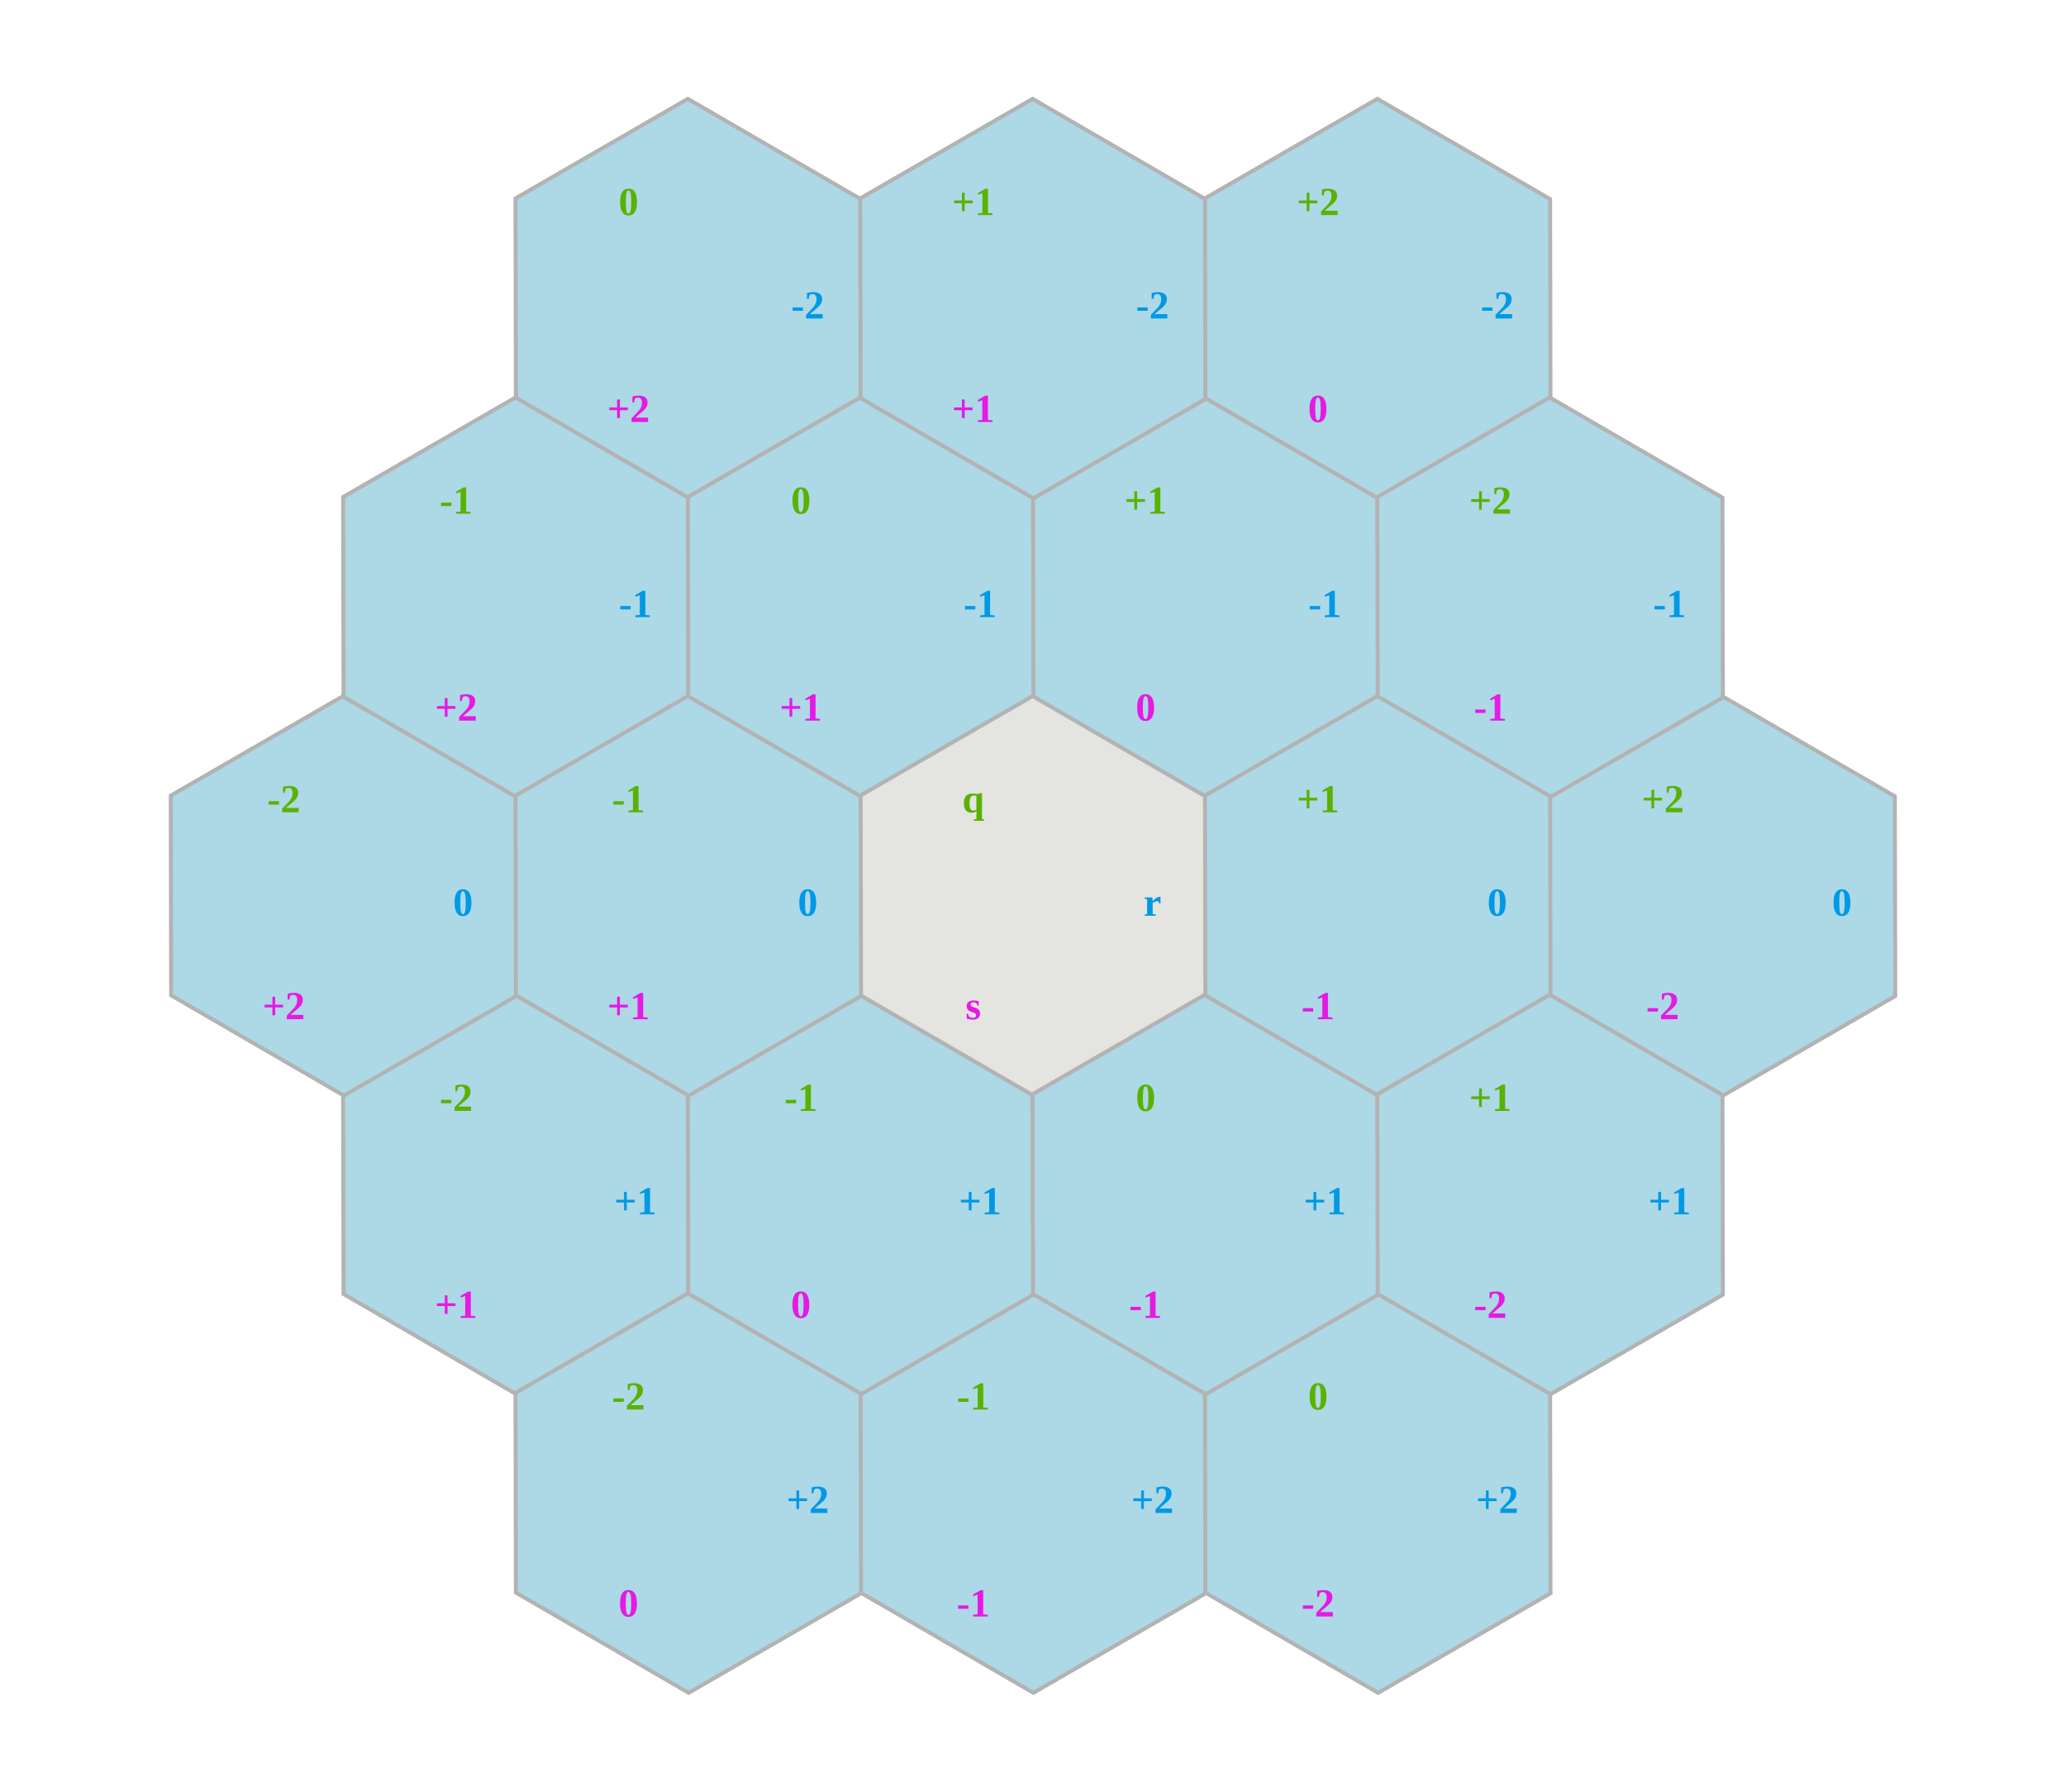
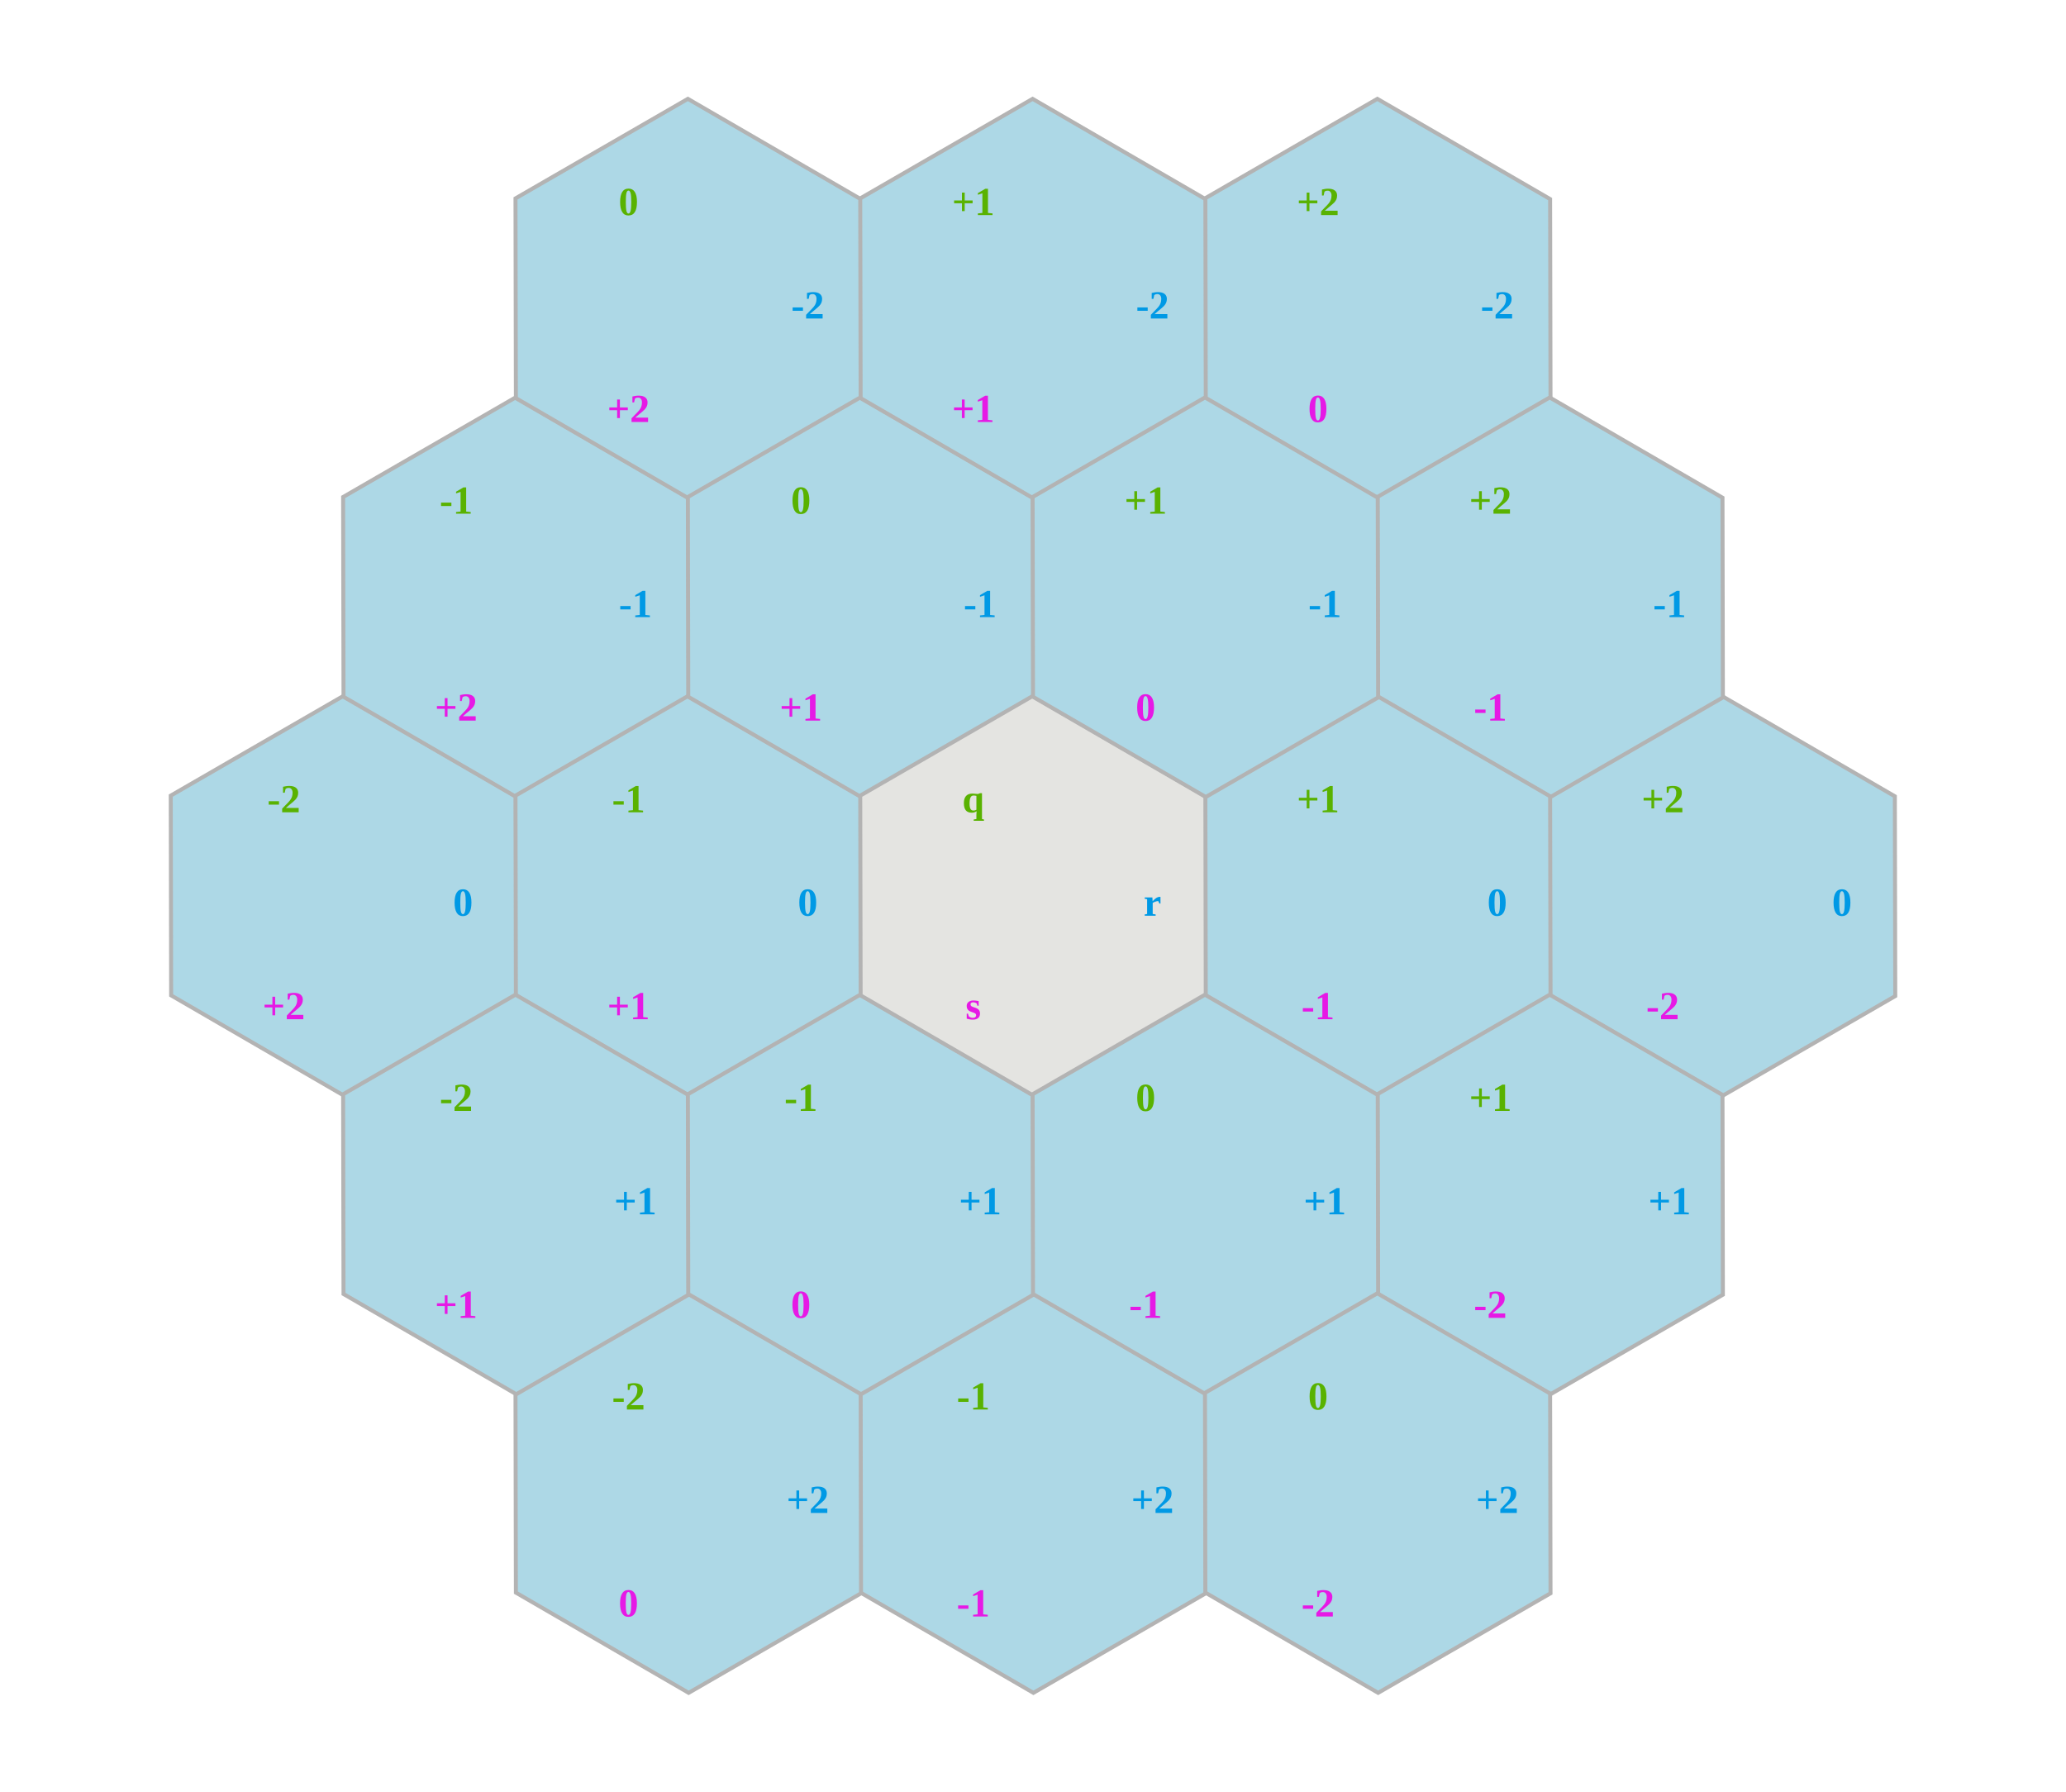
<svg xmlns="http://www.w3.org/2000/svg" version="1.1" viewBox="-519 -450 1038 900" width="1038" height="900" preserveAspectRatio="xMidYMin meet">
  <style>
    svg {
        stroke-width: 2px;
        stroke: #b3b3b3ff;
        fill: #e4e4e1ff;
        background-color: #ffffffff;
    }
    text {
        font-weight: bold;
        stroke: none;
        fill: black;
        text-anchor: middle;
        font-size: 20px;
    }
    .q {
        fill: #59b201ff;
    }
    .r {
        fill: #0099e5ff;
    }
    .s {
        fill: #e619e5ff;
    }
    .style-1 {
        fill: #add8e6ff;
    }
</style>
-   <g class="style-1" transform="translate(-259.8076,150),rotate(-30)">
+   <g class="style-1" transform="translate(173.2051,-300),rotate(-30)">
+     <polygon points="100,0 50,-87 -50,-87 -100,-0 -50,87 50,87">
+     </polygon>
+     <text transform="rotate(-90) translate(60, 0) rotate(90) rotate(30) translate(0,10)" class="q">+2</text>
+     <text transform="rotate(-90) translate(-30, 52) rotate(90) rotate(30) translate(0,10)" class="r">-2</text>
+     <text transform="rotate(-90) translate(-30, -52) rotate(90) rotate(30) translate(0,10)" class="s">0</text>
+   </g>
+   <g class="style-1" transform="translate(-346.4102,0),rotate(-30)">
    <polygon points="100,0 50,-87 -50,-87 -100,-0 -50,87 50,87">
    </polygon>
    <text transform="rotate(-90) translate(60, 0) rotate(90) rotate(30) translate(0,10)" class="q">-2</text>
-     <text transform="rotate(-90) translate(-30, 52) rotate(90) rotate(30) translate(0,10)" class="r">+1</text>
-     <text transform="rotate(-90) translate(-30, -52) rotate(90) rotate(30) translate(0,10)" class="s">+1</text>
+     <text transform="rotate(-90) translate(-30, 52) rotate(90) rotate(30) translate(0,10)" class="r">0</text>
+     <text transform="rotate(-90) translate(-30, -52) rotate(90) rotate(30) translate(0,10)" class="s">+2</text>
  </g>
  <g class="style-1" transform="translate(0,300),rotate(-30)">
    <polygon points="100,0 50,-87 -50,-87 -100,-0 -50,87 50,87">
    </polygon>
    <text transform="rotate(-90) translate(60, 0) rotate(90) rotate(30) translate(0,10)" class="q">-1</text>
    <text transform="rotate(-90) translate(-30, 52) rotate(90) rotate(30) translate(0,10)" class="r">+2</text>
    <text transform="rotate(-90) translate(-30, -52) rotate(90) rotate(30) translate(0,10)" class="s">-1</text>
  </g>
-   <g class="style-1" transform="translate(346.4102,0),rotate(-30)">
+   <g class="style-1" transform="translate(-259.8076,-150),rotate(-30)">
    <polygon points="100,0 50,-87 -50,-87 -100,-0 -50,87 50,87">
    </polygon>
-     <text transform="rotate(-90) translate(60, 0) rotate(90) rotate(30) translate(0,10)" class="q">+2</text>
-     <text transform="rotate(-90) translate(-30, 52) rotate(90) rotate(30) translate(0,10)" class="r">0</text>
-     <text transform="rotate(-90) translate(-30, -52) rotate(90) rotate(30) translate(0,10)" class="s">-2</text>
-   </g>
-   <g class="style-1" transform="translate(-346.4102,0),rotate(-30)">
-     <polygon points="100,0 50,-87 -50,-87 -100,-0 -50,87 50,87">
-     </polygon>
-     <text transform="rotate(-90) translate(60, 0) rotate(90) rotate(30) translate(0,10)" class="q">-2</text>
-     <text transform="rotate(-90) translate(-30, 52) rotate(90) rotate(30) translate(0,10)" class="r">0</text>
+     <text transform="rotate(-90) translate(60, 0) rotate(90) rotate(30) translate(0,10)" class="q">-1</text>
+     <text transform="rotate(-90) translate(-30, 52) rotate(90) rotate(30) translate(0,10)" class="r">-1</text>
    <text transform="rotate(-90) translate(-30, -52) rotate(90) rotate(30) translate(0,10)" class="s">+2</text>
  </g>
  <g class="style-1" transform="translate(-173.2051,-300),rotate(-30)">
    <polygon points="100,0 50,-87 -50,-87 -100,-0 -50,87 50,87">
    </polygon>
    <text transform="rotate(-90) translate(60, 0) rotate(90) rotate(30) translate(0,10)" class="q">0</text>
    <text transform="rotate(-90) translate(-30, 52) rotate(90) rotate(30) translate(0,10)" class="r">-2</text>
    <text transform="rotate(-90) translate(-30, -52) rotate(90) rotate(30) translate(0,10)" class="s">+2</text>
  </g>
-   <g class="style-1" transform="translate(-86.60254,150),rotate(-30)">
+   <g class="style-1" transform="translate(346.4102,0),rotate(-30)">
+     <polygon points="100,0 50,-87 -50,-87 -100,-0 -50,87 50,87">
+     </polygon>
+     <text transform="rotate(-90) translate(60, 0) rotate(90) rotate(30) translate(0,10)" class="q">+2</text>
+     <text transform="rotate(-90) translate(-30, 52) rotate(90) rotate(30) translate(0,10)" class="r">0</text>
+     <text transform="rotate(-90) translate(-30, -52) rotate(90) rotate(30) translate(0,10)" class="s">-2</text>
+   </g>
+   <g class="style-1" transform="translate(-173.2051,0),rotate(-30)">
    <polygon points="100,0 50,-87 -50,-87 -100,-0 -50,87 50,87">
    </polygon>
    <text transform="rotate(-90) translate(60, 0) rotate(90) rotate(30) translate(0,10)" class="q">-1</text>
-     <text transform="rotate(-90) translate(-30, 52) rotate(90) rotate(30) translate(0,10)" class="r">+1</text>
-     <text transform="rotate(-90) translate(-30, -52) rotate(90) rotate(30) translate(0,10)" class="s">0</text>
+     <text transform="rotate(-90) translate(-30, 52) rotate(90) rotate(30) translate(0,10)" class="r">0</text>
+     <text transform="rotate(-90) translate(-30, -52) rotate(90) rotate(30) translate(0,10)" class="s">+1</text>
  </g>
-   <g class="style-1" transform="translate(173.2051,300),rotate(-30)">
+   <g class="style-1" transform="translate(259.8076,-150),rotate(-30)">
    <polygon points="100,0 50,-87 -50,-87 -100,-0 -50,87 50,87">
    </polygon>
-     <text transform="rotate(-90) translate(60, 0) rotate(90) rotate(30) translate(0,10)" class="q">0</text>
-     <text transform="rotate(-90) translate(-30, 52) rotate(90) rotate(30) translate(0,10)" class="r">+2</text>
-     <text transform="rotate(-90) translate(-30, -52) rotate(90) rotate(30) translate(0,10)" class="s">-2</text>
+     <text transform="rotate(-90) translate(60, 0) rotate(90) rotate(30) translate(0,10)" class="q">+2</text>
+     <text transform="rotate(-90) translate(-30, 52) rotate(90) rotate(30) translate(0,10)" class="r">-1</text>
+     <text transform="rotate(-90) translate(-30, -52) rotate(90) rotate(30) translate(0,10)" class="s">-1</text>
+   </g>
+   <g class="style-1" transform="translate(173.2051,0),rotate(-30)">
+     <polygon points="100,0 50,-87 -50,-87 -100,-0 -50,87 50,87">
+     </polygon>
+     <text transform="rotate(-90) translate(60, 0) rotate(90) rotate(30) translate(0,10)" class="q">+1</text>
+     <text transform="rotate(-90) translate(-30, 52) rotate(90) rotate(30) translate(0,10)" class="r">0</text>
+     <text transform="rotate(-90) translate(-30, -52) rotate(90) rotate(30) translate(0,10)" class="s">-1</text>
  </g>
  <g class="style-1" transform="translate(-173.2051,300),rotate(-30)">
    <polygon points="100,0 50,-87 -50,-87 -100,-0 -50,87 50,87">
    </polygon>
    <text transform="rotate(-90) translate(60, 0) rotate(90) rotate(30) translate(0,10)" class="q">-2</text>
    <text transform="rotate(-90) translate(-30, 52) rotate(90) rotate(30) translate(0,10)" class="r">+2</text>
    <text transform="rotate(-90) translate(-30, -52) rotate(90) rotate(30) translate(0,10)" class="s">0</text>
  </g>
-   <g class="style-1" transform="translate(86.60254,-150),rotate(-30)">
-     <polygon points="100,0 50,-87 -50,-87 -100,-0 -50,87 50,87">
-     </polygon>
-     <text transform="rotate(-90) translate(60, 0) rotate(90) rotate(30) translate(0,10)" class="q">+1</text>
-     <text transform="rotate(-90) translate(-30, 52) rotate(90) rotate(30) translate(0,10)" class="r">-1</text>
-     <text transform="rotate(-90) translate(-30, -52) rotate(90) rotate(30) translate(0,10)" class="s">0</text>
-   </g>
-   <g class="style-1" transform="translate(-259.8076,-150),rotate(-30)">
-     <polygon points="100,0 50,-87 -50,-87 -100,-0 -50,87 50,87">
-     </polygon>
-     <text transform="rotate(-90) translate(60, 0) rotate(90) rotate(30) translate(0,10)" class="q">-1</text>
-     <text transform="rotate(-90) translate(-30, 52) rotate(90) rotate(30) translate(0,10)" class="r">-1</text>
-     <text transform="rotate(-90) translate(-30, -52) rotate(90) rotate(30) translate(0,10)" class="s">+2</text>
-   </g>
  <g class="style-1" transform="translate(-86.60254,-150),rotate(-30)">
    <polygon points="100,0 50,-87 -50,-87 -100,-0 -50,87 50,87">
    </polygon>
    <text transform="rotate(-90) translate(60, 0) rotate(90) rotate(30) translate(0,10)" class="q">0</text>
    <text transform="rotate(-90) translate(-30, 52) rotate(90) rotate(30) translate(0,10)" class="r">-1</text>
    <text transform="rotate(-90) translate(-30, -52) rotate(90) rotate(30) translate(0,10)" class="s">+1</text>
+   </g>
+   <g class="style-1" transform="translate(-259.8076,150),rotate(-30)">
+     <polygon points="100,0 50,-87 -50,-87 -100,-0 -50,87 50,87">
+     </polygon>
+     <text transform="rotate(-90) translate(60, 0) rotate(90) rotate(30) translate(0,10)" class="q">-2</text>
+     <text transform="rotate(-90) translate(-30, 52) rotate(90) rotate(30) translate(0,10)" class="r">+1</text>
+     <text transform="rotate(-90) translate(-30, -52) rotate(90) rotate(30) translate(0,10)" class="s">+1</text>
+   </g>
+   <g class="style-1" transform="translate(-86.60254,150),rotate(-30)">
+     <polygon points="100,0 50,-87 -50,-87 -100,-0 -50,87 50,87">
+     </polygon>
+     <text transform="rotate(-90) translate(60, 0) rotate(90) rotate(30) translate(0,10)" class="q">-1</text>
+     <text transform="rotate(-90) translate(-30, 52) rotate(90) rotate(30) translate(0,10)" class="r">+1</text>
+     <text transform="rotate(-90) translate(-30, -52) rotate(90) rotate(30) translate(0,10)" class="s">0</text>
  </g>
  <g class="style-1" transform="translate(0,-300),rotate(-30)">
    <polygon points="100,0 50,-87 -50,-87 -100,-0 -50,87 50,87">
    </polygon>
    <text transform="rotate(-90) translate(60, 0) rotate(90) rotate(30) translate(0,10)" class="q">+1</text>
    <text transform="rotate(-90) translate(-30, 52) rotate(90) rotate(30) translate(0,10)" class="r">-2</text>
    <text transform="rotate(-90) translate(-30, -52) rotate(90) rotate(30) translate(0,10)" class="s">+1</text>
  </g>
  <g transform="translate(0,0),rotate(-30)">
    <polygon points="100,0 50,-87 -50,-87 -100,-0 -50,87 50,87">
    </polygon>
    <text transform="rotate(-90) translate(60, 0) rotate(90) rotate(30) translate(0,10)" class="q">q</text>
    <text transform="rotate(-90) translate(-30, 52) rotate(90) rotate(30) translate(0,10)" class="r">r</text>
    <text transform="rotate(-90) translate(-30, -52) rotate(90) rotate(30) translate(0,10)" class="s">s</text>
  </g>
+   <g class="style-1" transform="translate(259.8076,150),rotate(-30)">
+     <polygon points="100,0 50,-87 -50,-87 -100,-0 -50,87 50,87">
+     </polygon>
+     <text transform="rotate(-90) translate(60, 0) rotate(90) rotate(30) translate(0,10)" class="q">+1</text>
+     <text transform="rotate(-90) translate(-30, 52) rotate(90) rotate(30) translate(0,10)" class="r">+1</text>
+     <text transform="rotate(-90) translate(-30, -52) rotate(90) rotate(30) translate(0,10)" class="s">-2</text>
+   </g>
  <g class="style-1" transform="translate(86.60254,150),rotate(-30)">
    <polygon points="100,0 50,-87 -50,-87 -100,-0 -50,87 50,87">
    </polygon>
    <text transform="rotate(-90) translate(60, 0) rotate(90) rotate(30) translate(0,10)" class="q">0</text>
    <text transform="rotate(-90) translate(-30, 52) rotate(90) rotate(30) translate(0,10)" class="r">+1</text>
    <text transform="rotate(-90) translate(-30, -52) rotate(90) rotate(30) translate(0,10)" class="s">-1</text>
  </g>
-   <g class="style-1" transform="translate(-173.2051,0),rotate(-30)">
+   <g class="style-1" transform="translate(173.2051,300),rotate(-30)">
    <polygon points="100,0 50,-87 -50,-87 -100,-0 -50,87 50,87">
    </polygon>
-     <text transform="rotate(-90) translate(60, 0) rotate(90) rotate(30) translate(0,10)" class="q">-1</text>
-     <text transform="rotate(-90) translate(-30, 52) rotate(90) rotate(30) translate(0,10)" class="r">0</text>
-     <text transform="rotate(-90) translate(-30, -52) rotate(90) rotate(30) translate(0,10)" class="s">+1</text>
+     <text transform="rotate(-90) translate(60, 0) rotate(90) rotate(30) translate(0,10)" class="q">0</text>
+     <text transform="rotate(-90) translate(-30, 52) rotate(90) rotate(30) translate(0,10)" class="r">+2</text>
+     <text transform="rotate(-90) translate(-30, -52) rotate(90) rotate(30) translate(0,10)" class="s">-2</text>
  </g>
-   <g class="style-1" transform="translate(173.2051,-300),rotate(-30)">
-     <polygon points="100,0 50,-87 -50,-87 -100,-0 -50,87 50,87">
-     </polygon>
-     <text transform="rotate(-90) translate(60, 0) rotate(90) rotate(30) translate(0,10)" class="q">+2</text>
-     <text transform="rotate(-90) translate(-30, 52) rotate(90) rotate(30) translate(0,10)" class="r">-2</text>
-     <text transform="rotate(-90) translate(-30, -52) rotate(90) rotate(30) translate(0,10)" class="s">0</text>
-   </g>
-   <g class="style-1" transform="translate(259.8076,-150),rotate(-30)">
-     <polygon points="100,0 50,-87 -50,-87 -100,-0 -50,87 50,87">
-     </polygon>
-     <text transform="rotate(-90) translate(60, 0) rotate(90) rotate(30) translate(0,10)" class="q">+2</text>
-     <text transform="rotate(-90) translate(-30, 52) rotate(90) rotate(30) translate(0,10)" class="r">-1</text>
-     <text transform="rotate(-90) translate(-30, -52) rotate(90) rotate(30) translate(0,10)" class="s">-1</text>
-   </g>
-   <g class="style-1" transform="translate(173.2051,0),rotate(-30)">
+   <g class="style-1" transform="translate(86.60254,-150),rotate(-30)">
    <polygon points="100,0 50,-87 -50,-87 -100,-0 -50,87 50,87">
    </polygon>
    <text transform="rotate(-90) translate(60, 0) rotate(90) rotate(30) translate(0,10)" class="q">+1</text>
-     <text transform="rotate(-90) translate(-30, 52) rotate(90) rotate(30) translate(0,10)" class="r">0</text>
-     <text transform="rotate(-90) translate(-30, -52) rotate(90) rotate(30) translate(0,10)" class="s">-1</text>
-   </g>
-   <g class="style-1" transform="translate(259.8076,150),rotate(-30)">
-     <polygon points="100,0 50,-87 -50,-87 -100,-0 -50,87 50,87">
-     </polygon>
-     <text transform="rotate(-90) translate(60, 0) rotate(90) rotate(30) translate(0,10)" class="q">+1</text>
-     <text transform="rotate(-90) translate(-30, 52) rotate(90) rotate(30) translate(0,10)" class="r">+1</text>
-     <text transform="rotate(-90) translate(-30, -52) rotate(90) rotate(30) translate(0,10)" class="s">-2</text>
+     <text transform="rotate(-90) translate(-30, 52) rotate(90) rotate(30) translate(0,10)" class="r">-1</text>
+     <text transform="rotate(-90) translate(-30, -52) rotate(90) rotate(30) translate(0,10)" class="s">0</text>
  </g>
</svg>
